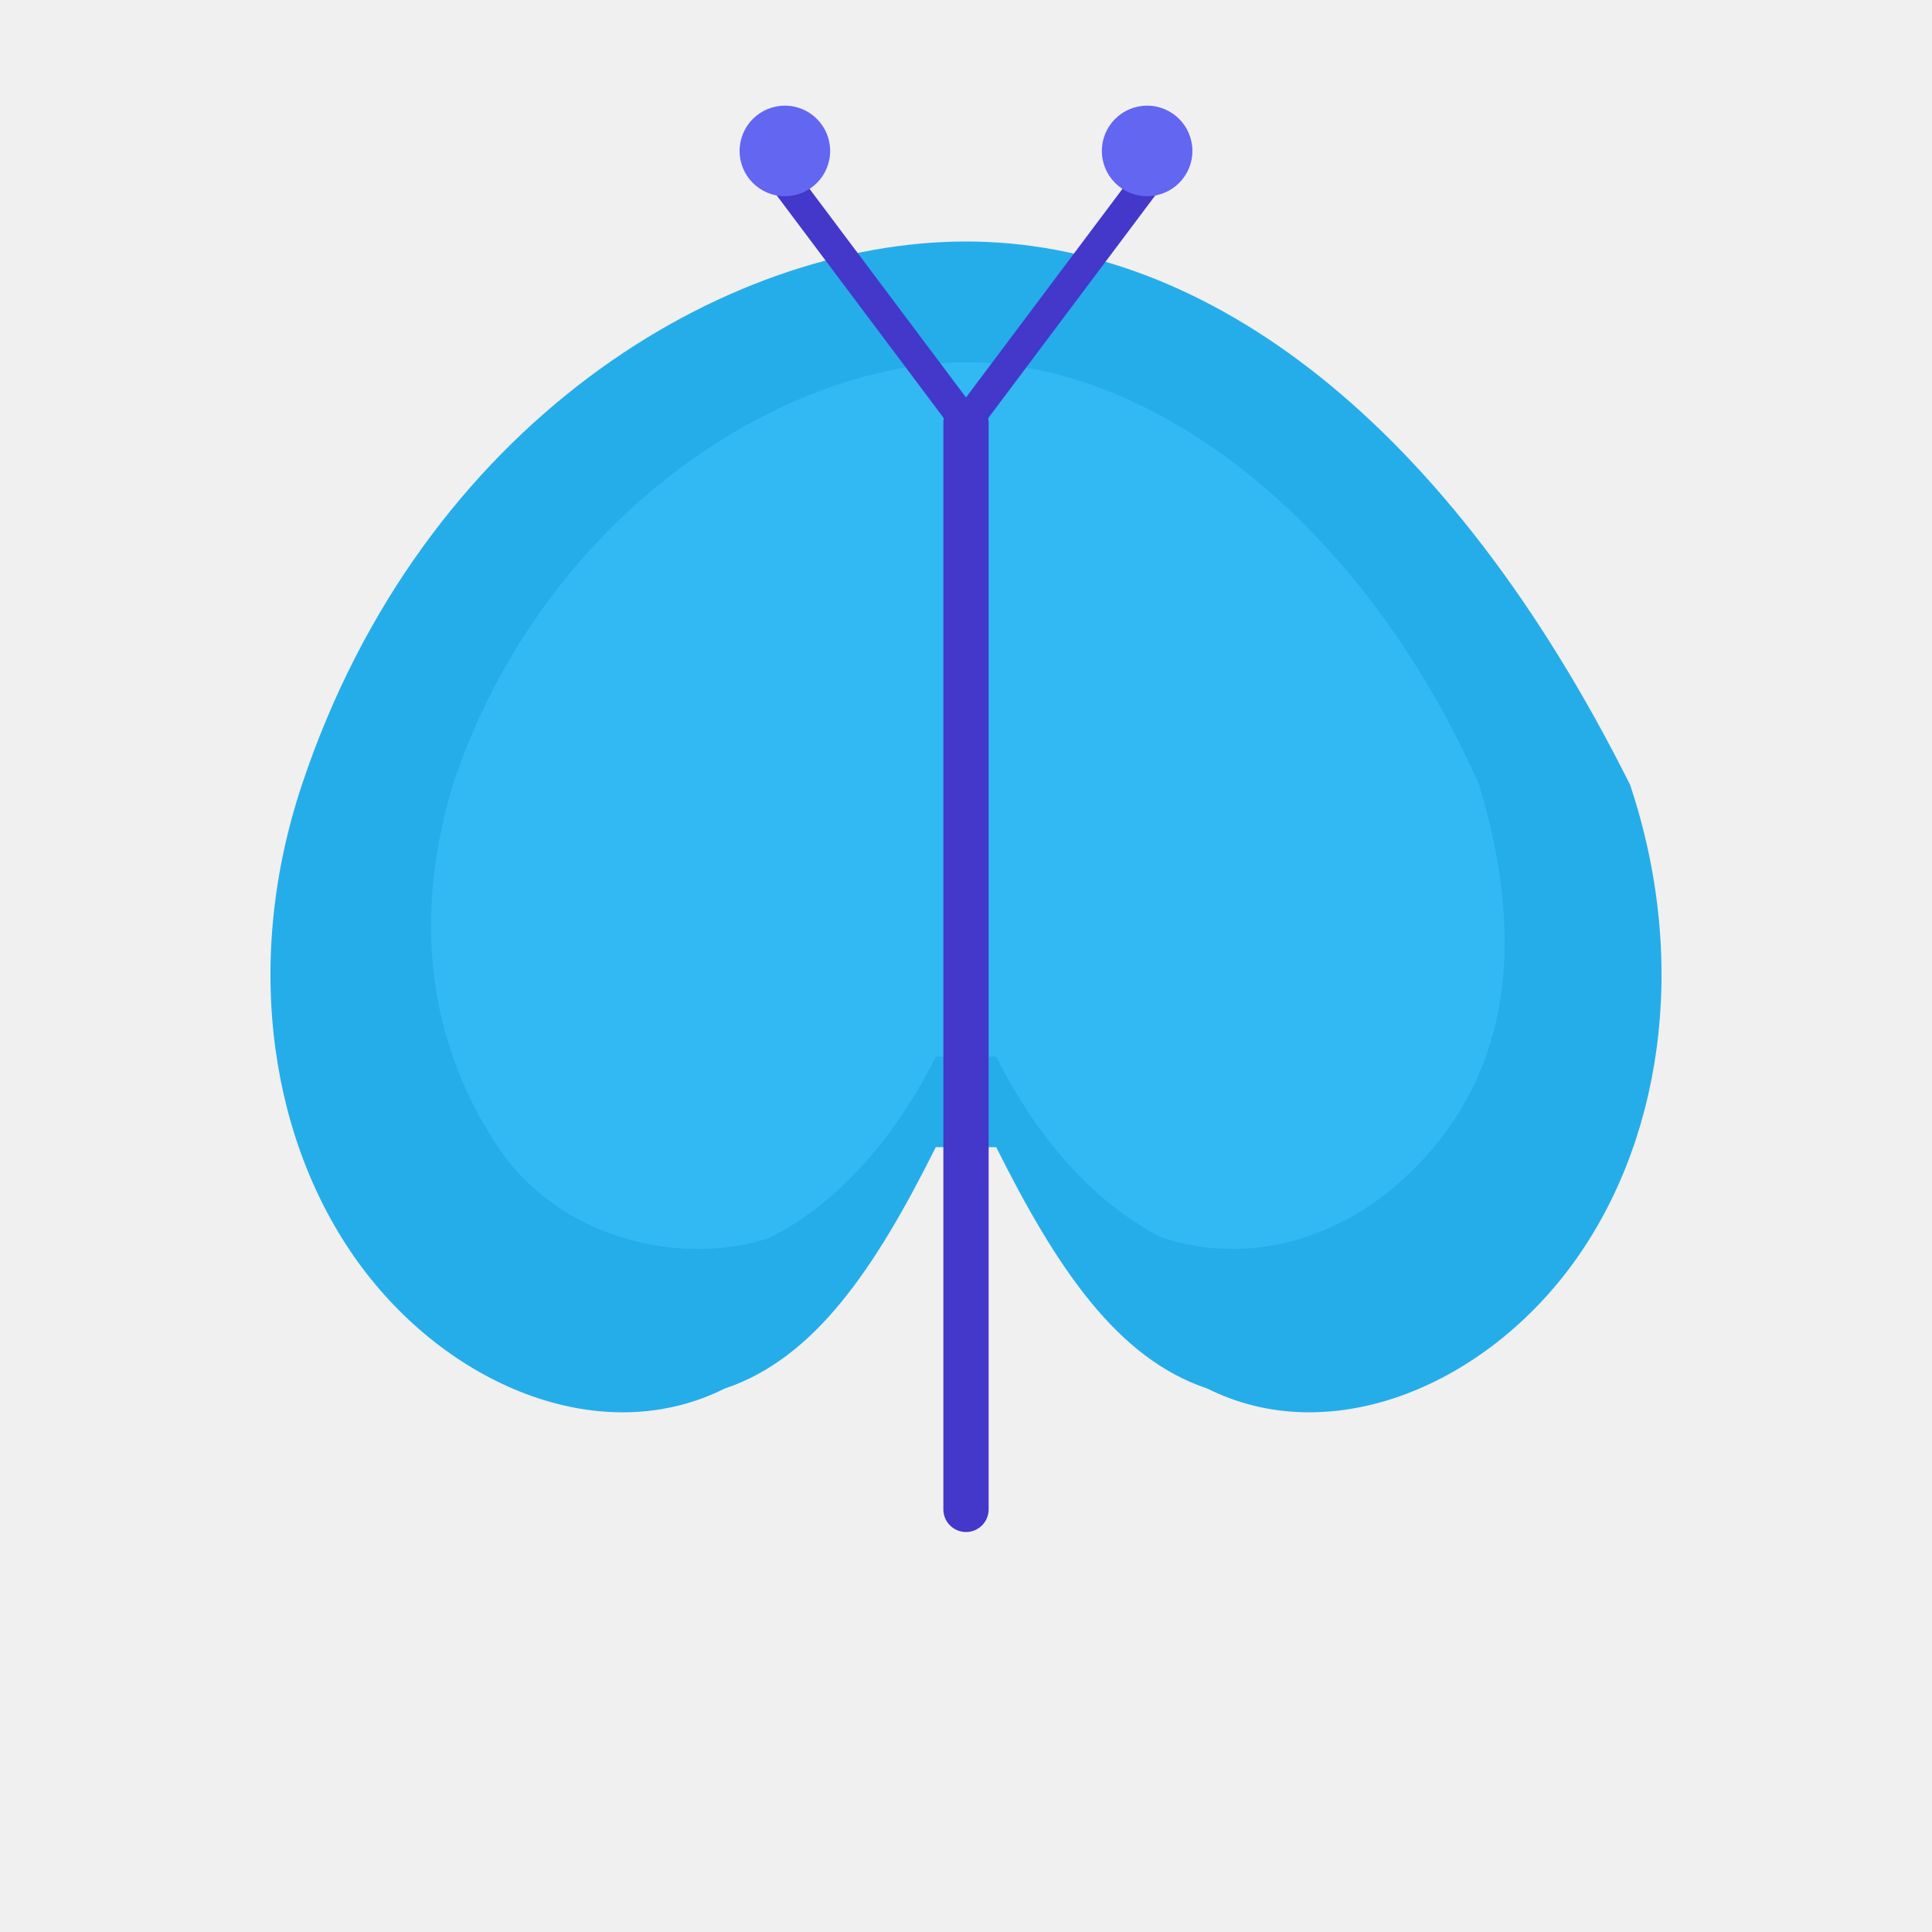
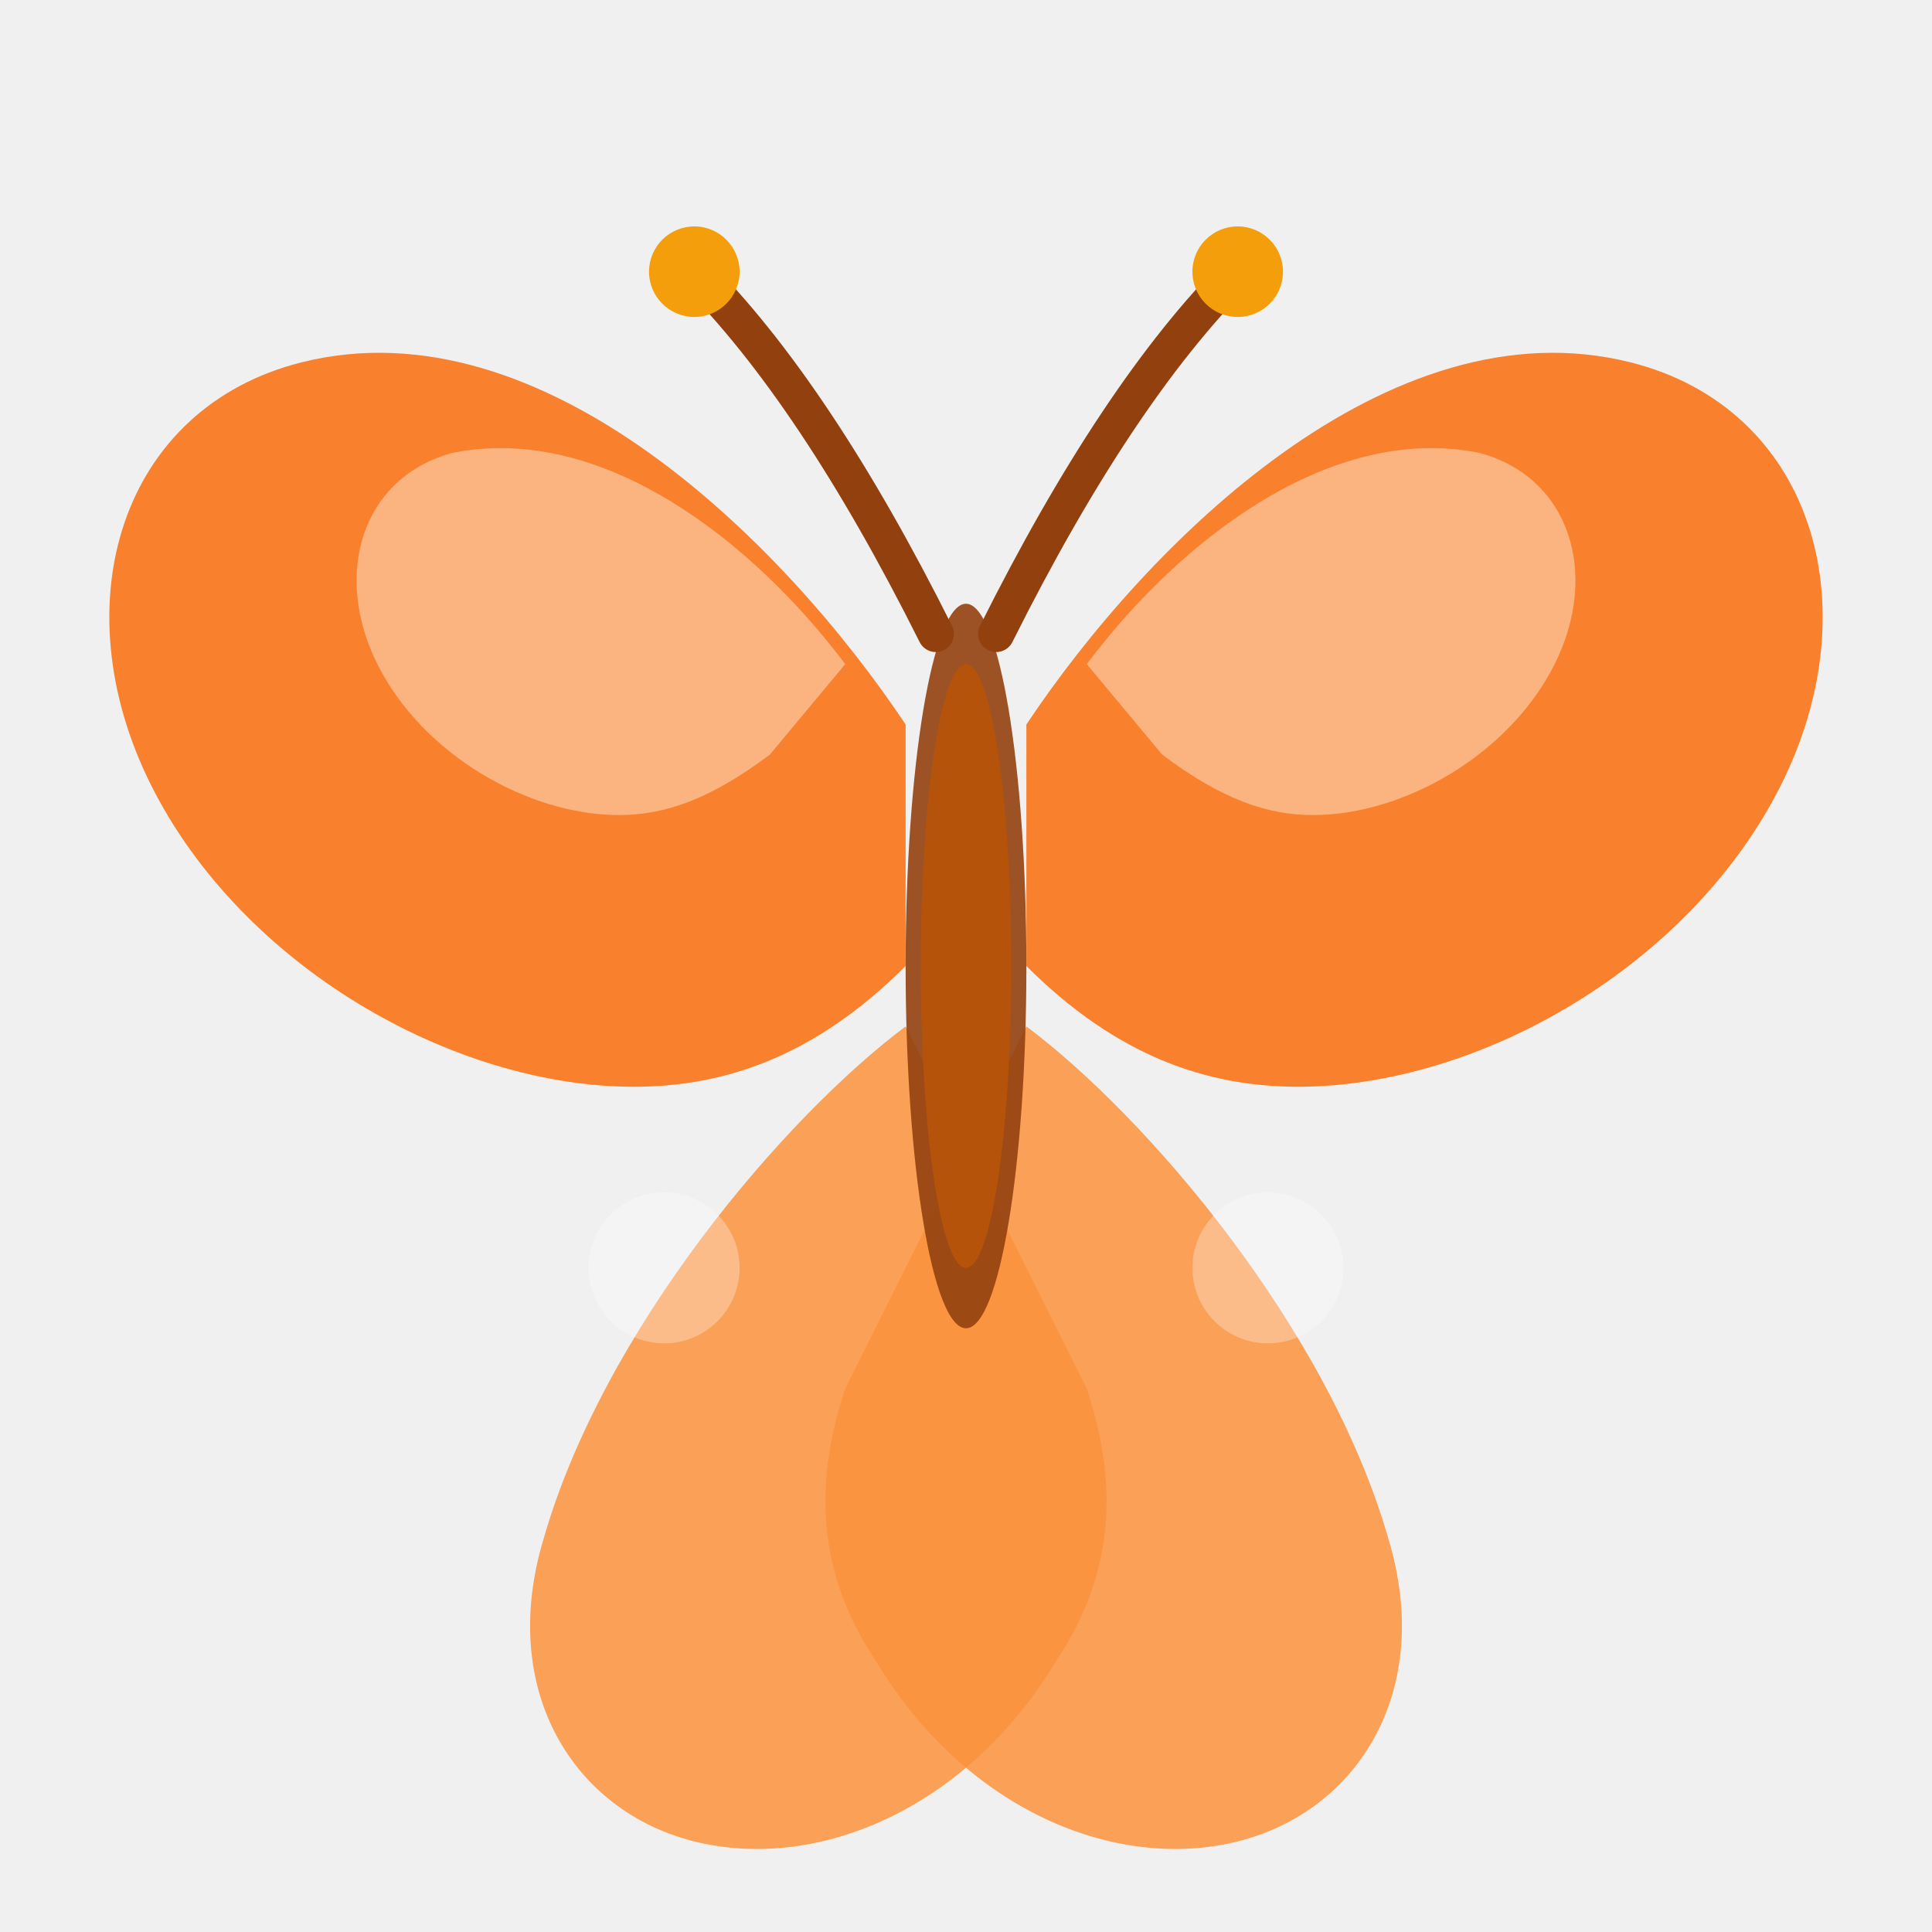
<svg xmlns="http://www.w3.org/2000/svg" viewBox="0 0 64 64" fill="none">
-   <path d="M32 8c-8 0-18 6-22 18-2 6-1 12 2 16s8 6 12 4c3-1 5-4 7-8h2c2 4 4 7 7 8 4 2 9 0 12-4s4-10 2-16C48 14 40 8 32 8z" fill="url(#g1)" opacity="0.9" />
-   <path d="M32 12c-6 0-14 5-17 14-1.5 5-0.5 9 1.5 12s6 4 9 3c2-1 4-3 5.5-6h2c1.5 3 3.5 5 5.5 6 3 1 6.5 0 9-3s3-7 1.5-12C45 17 38 12 32 12z" fill="url(#g2)" opacity="0.7" />
-   <line x1="32" y1="14" x2="32" y2="50" stroke="#4338ca" stroke-width="1.5" stroke-linecap="round" />
-   <line x1="32" y1="14" x2="26" y2="6" stroke="#4338ca" stroke-width="1" stroke-linecap="round" />
-   <line x1="32" y1="14" x2="38" y2="6" stroke="#4338ca" stroke-width="1" stroke-linecap="round" />
-   <circle cx="26" cy="5" r="1.5" fill="#6366f1" />
-   <circle cx="38" cy="5" r="1.5" fill="#6366f1" />
+   <path d="M30 24C26 18 18 10 10 12c-6 1.5-8 8-5 14s10 10 16 10c3 0 6-1 9-4z" fill="url(#wing-upper)" opacity="0.9" />
+   <path d="M34 24c4-6 12-14 20-12 6 1.5 8 8 5 14s-10 10-16 10c-3 0-6-1-9-4z" fill="url(#wing-upper)" opacity="0.9" />
+   <path d="M30 34c-4 3-10 10-12 17-1.5 5 1 9 5 10s9-1 12-6c2-3 2-6 1-9z" fill="url(#wing-lower)" opacity="0.85" />
+   <path d="M34 34c4 3 10 10 12 17 1.5 5-1 9-5 10s-9-1-12-6c-2-3-2-6-1-9z" fill="url(#wing-lower)" opacity="0.85" />
+   <path d="M28 22c-3-4-8-8-13-7-3 0.8-4 4-2.5 7s5 5 8 5c1.5 0 3-0.5 5-2z" fill="url(#pattern1)" opacity="0.4" />
+   <path d="M36 22c3-4 8-8 13-7 3 0.8 4 4 2.5 7s-5 5-8 5c-1.5 0-3-0.5-5-2z" fill="url(#pattern1)" opacity="0.4" />
+   <circle cx="22" cy="42" r="2.5" fill="#fff" opacity="0.3" />
+   <circle cx="42" cy="42" r="2.5" fill="#fff" opacity="0.3" />
+   <ellipse cx="32" cy="32" rx="2" ry="12" fill="#92400e" opacity="0.9" />
+   <ellipse cx="32" cy="32" rx="1.5" ry="10" fill="#b45309" />
+   <path d="M31 21q-4-8-8-12" stroke="#92400e" stroke-width="1.2" stroke-linecap="round" fill="none" />
+   <path d="M33 21q4-8 8-12" stroke="#92400e" stroke-width="1.2" stroke-linecap="round" fill="none" />
+   <circle cx="23" cy="9" r="1.5" fill="#f59e0b" />
+   <circle cx="41" cy="9" r="1.5" fill="#f59e0b" />
  <defs>
-     <linearGradient id="g1" x1="10" y1="8" x2="54" y2="46">
-       <stop offset="0%" stop-color="#0ea5e9" />
-       <stop offset="100%" stop-color="#6366f1" />
+     <linearGradient id="wing-upper" x1="10" y1="10" x2="54" y2="40">
+       <stop offset="0%" stop-color="#f97316" />
+       <stop offset="50%" stop-color="#f59e0b" />
+       <stop offset="100%" stop-color="#f97316" />
    </linearGradient>
-     <linearGradient id="g2" x1="15" y1="12" x2="49" y2="40">
-       <stop offset="0%" stop-color="#38bdf8" />
-       <stop offset="100%" stop-color="#818cf8" />
+     <linearGradient id="wing-lower" x1="20" y1="34" x2="44" y2="60">
+       <stop offset="0%" stop-color="#fb923c" />
+       <stop offset="100%" stop-color="#fbbf24" />
+     </linearGradient>
+     <linearGradient id="pattern1" x1="16" y1="14" x2="48" y2="30">
+       <stop offset="0%" stop-color="#fff" />
+       <stop offset="100%" stop-color="#fde68a" />
    </linearGradient>
  </defs>
</svg>
